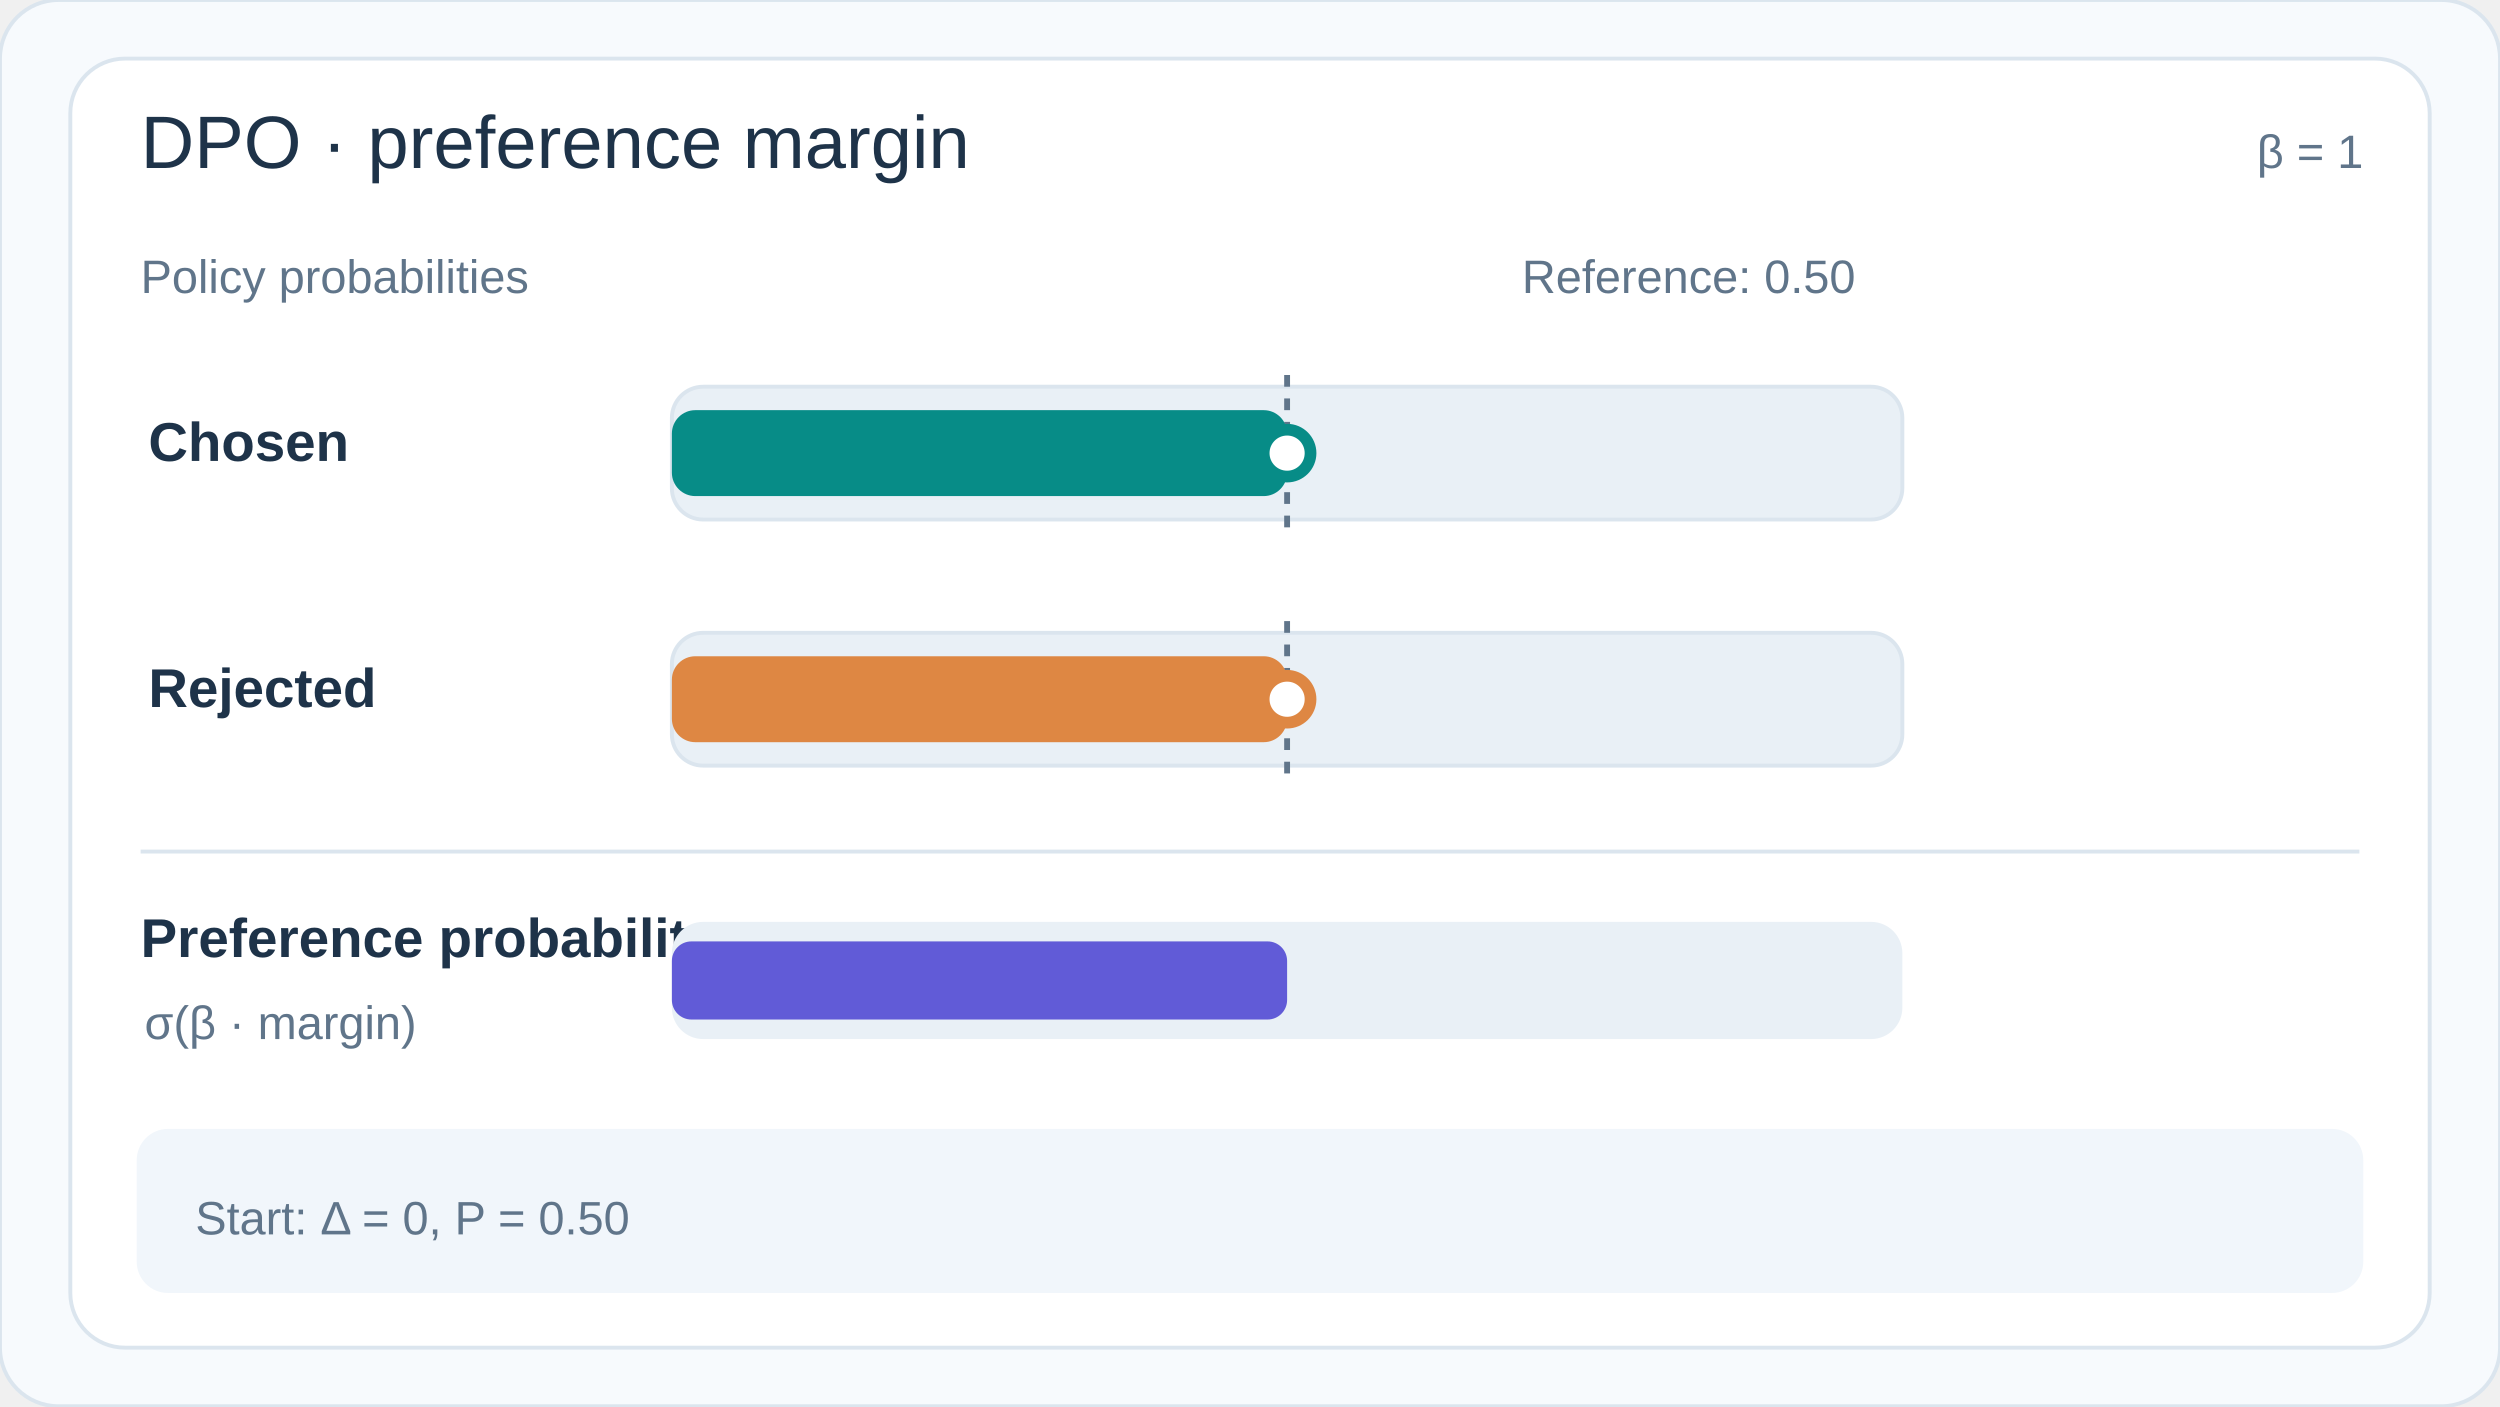
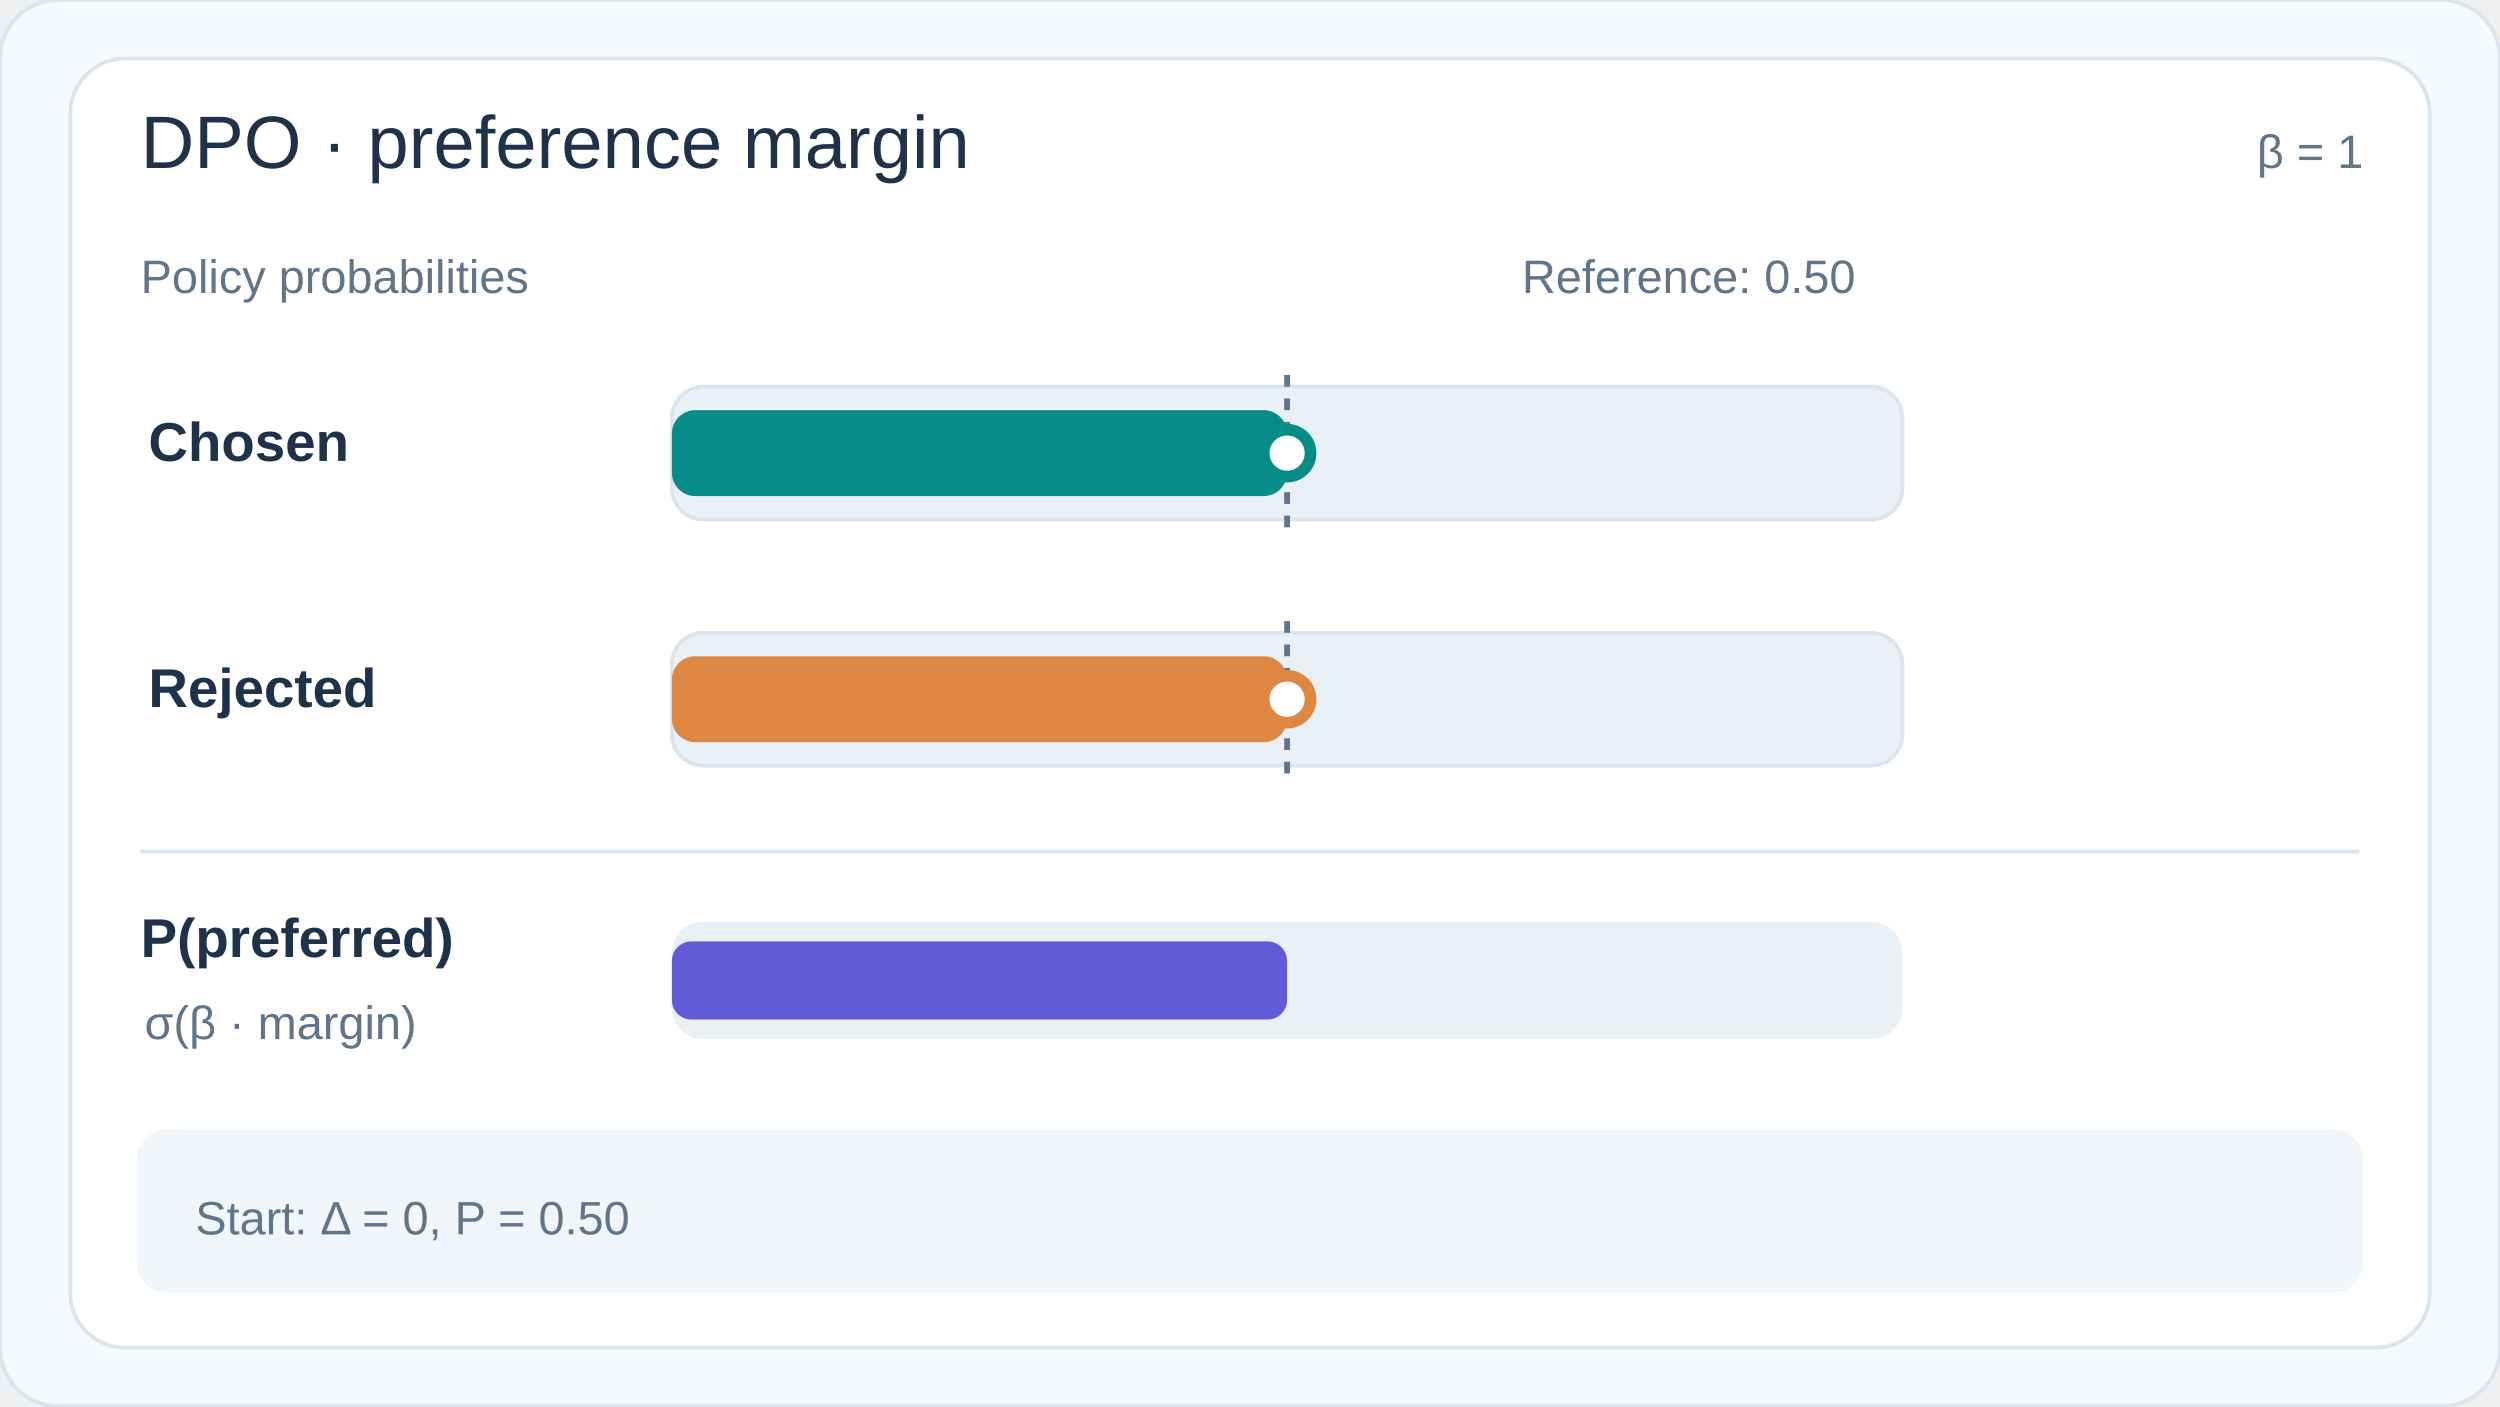
<svg xmlns="http://www.w3.org/2000/svg" width="640" height="360" viewBox="0 0 640 360" role="img" aria-labelledby="title desc">
  <rect x="0" y="0" width="640" height="360" rx="15" fill="#f7fafd" stroke="#dbe5ee" />
  <rect x="18" y="15" width="604" height="330" rx="14" fill="#ffffff" stroke="#dbe5ee" />
  <text x="36" y="43" font-family="Arial,Helvetica,sans-serif" font-size="19" fill="#1e3349" text-anchor="start" font-weight="500">DPO · preference margin</text>
  <text x="605" y="43" font-family="Arial,Helvetica,sans-serif" font-size="12" fill="#60758a" text-anchor="end" font-weight="500">β = 1</text>
  <text x="36" y="75" font-family="Arial,Helvetica,sans-serif" font-size="12" fill="#60758a" text-anchor="start" font-weight="500">Policy probabilities</text>
  <text x="475" y="75" font-family="Arial,Helvetica,sans-serif" font-size="12" fill="#60758a" text-anchor="end" font-weight="500">Reference: 0.50</text>
  <text x="38" y="118" font-family="Arial,Helvetica,sans-serif" font-size="14" fill="#1e3349" text-anchor="start" font-weight="600">Chosen</text>
  <rect x="172" y="99" width="315" height="34" rx="8" fill="#e9f0f6" stroke="none" />
  <rect x="172" y="99" width="315" height="34" rx="8" fill="none" stroke="#dbe5ee" />
  <line x1="329.5" y1="96" x2="329.5" y2="136" stroke="#60758a" stroke-dasharray="3 3" stroke-width="1.5" />
  <rect x="172" y="105" height="22" rx="6" fill="#078c87" width="157.5">
    <animate attributeName="width" values="157.5;157.5;236.25;236.25" keyTimes="0;0.1;0.75;1" dur="10s" calcMode="linear" repeatCount="indefinite" />
  </rect>
  <circle cy="116" r="6" fill="#ffffff" stroke="#078c87" stroke-width="3" cx="329.5">
    <animate attributeName="cx" values="329.5;329.5;408.25;408.25" keyTimes="0;0.1;0.75;1" dur="10s" calcMode="linear" repeatCount="indefinite" />
  </circle>
  <text x="510" y="121" font-family="Arial,Helvetica,sans-serif" font-size="14" fill="#078c87" text-anchor="start" font-weight="700" />
  <text x="38" y="181" font-family="Arial,Helvetica,sans-serif" font-size="14" fill="#1e3349" text-anchor="start" font-weight="600">Rejected</text>
  <rect x="172" y="162" width="315" height="34" rx="8" fill="#e9f0f6" stroke="none" />
  <rect x="172" y="162" width="315" height="34" rx="8" fill="none" stroke="#dbe5ee" />
  <line x1="329.5" y1="159" x2="329.5" y2="199" stroke="#60758a" stroke-dasharray="3 3" stroke-width="1.5" />
  <rect x="172" y="168" height="22" rx="6" fill="#de8743" width="157.5">
    <animate attributeName="width" values="157.5;157.5;78.75;78.75" keyTimes="0;0.1;0.75;1" dur="10s" calcMode="linear" repeatCount="indefinite" />
  </rect>
  <circle cy="179" r="6" fill="#ffffff" stroke="#de8743" stroke-width="3" cx="329.5">
    <animate attributeName="cx" values="329.5;329.5;250.75;250.75" keyTimes="0;0.1;0.75;1" dur="10s" calcMode="linear" repeatCount="indefinite" />
  </circle>
  <text x="510" y="184" font-family="Arial,Helvetica,sans-serif" font-size="14" fill="#de8743" text-anchor="start" font-weight="700" />
  <line x1="36" y1="218" x2="604" y2="218" stroke="#dbe5ee" />
-   <text x="36" y="245" font-family="Arial,Helvetica,sans-serif" font-size="14" fill="#1e3349" text-anchor="start" font-weight="600">Preference probability</text>
+   <text x="36" y="245" font-family="Arial,Helvetica,sans-serif" font-size="14" fill="#1e3349" text-anchor="start" font-weight="600">P(preferred)</text>
  <text x="37" y="266" font-family="Arial,Helvetica,sans-serif" font-size="12" fill="#60758a" text-anchor="start" font-weight="500">σ(β · margin)</text>
  <rect x="172" y="236" width="315" height="30" rx="8" fill="#e9f0f6" stroke="none" />
  <rect x="172" y="241" width="157.5" height="20" rx="5" fill="#615bd7">
    <animate attributeName="width" values="157.5;157.5;236.25;236.25" keyTimes="0;0.1;0.75;1" dur="10s" calcMode="linear" repeatCount="indefinite" />
  </rect>
  <text x="510" y="257" font-family="Arial,Helvetica,sans-serif" font-size="14" fill="#615bd7" text-anchor="start" font-weight="700" />
  <rect x="35" y="289" width="570" height="42" rx="8" fill="#f1f6fb" stroke="none" />
  <text x="50" y="316" font-family="Arial,Helvetica,sans-serif" font-size="12" fill="#60758a" text-anchor="start" font-weight="500">Start: Δ = 0, P = 0.50</text>
  <g opacity="0">
    <text x="580" y="316" font-family="Arial,Helvetica,sans-serif" font-size="12" fill="#078c87" text-anchor="end" font-weight="600">End: Δ = ln 3, P = 0.75</text>
    <animate attributeName="opacity" values="0;0;1;1" keyTimes="0;0.70;0.78;1" dur="10s" calcMode="linear" repeatCount="indefinite" />
  </g>
</svg>
